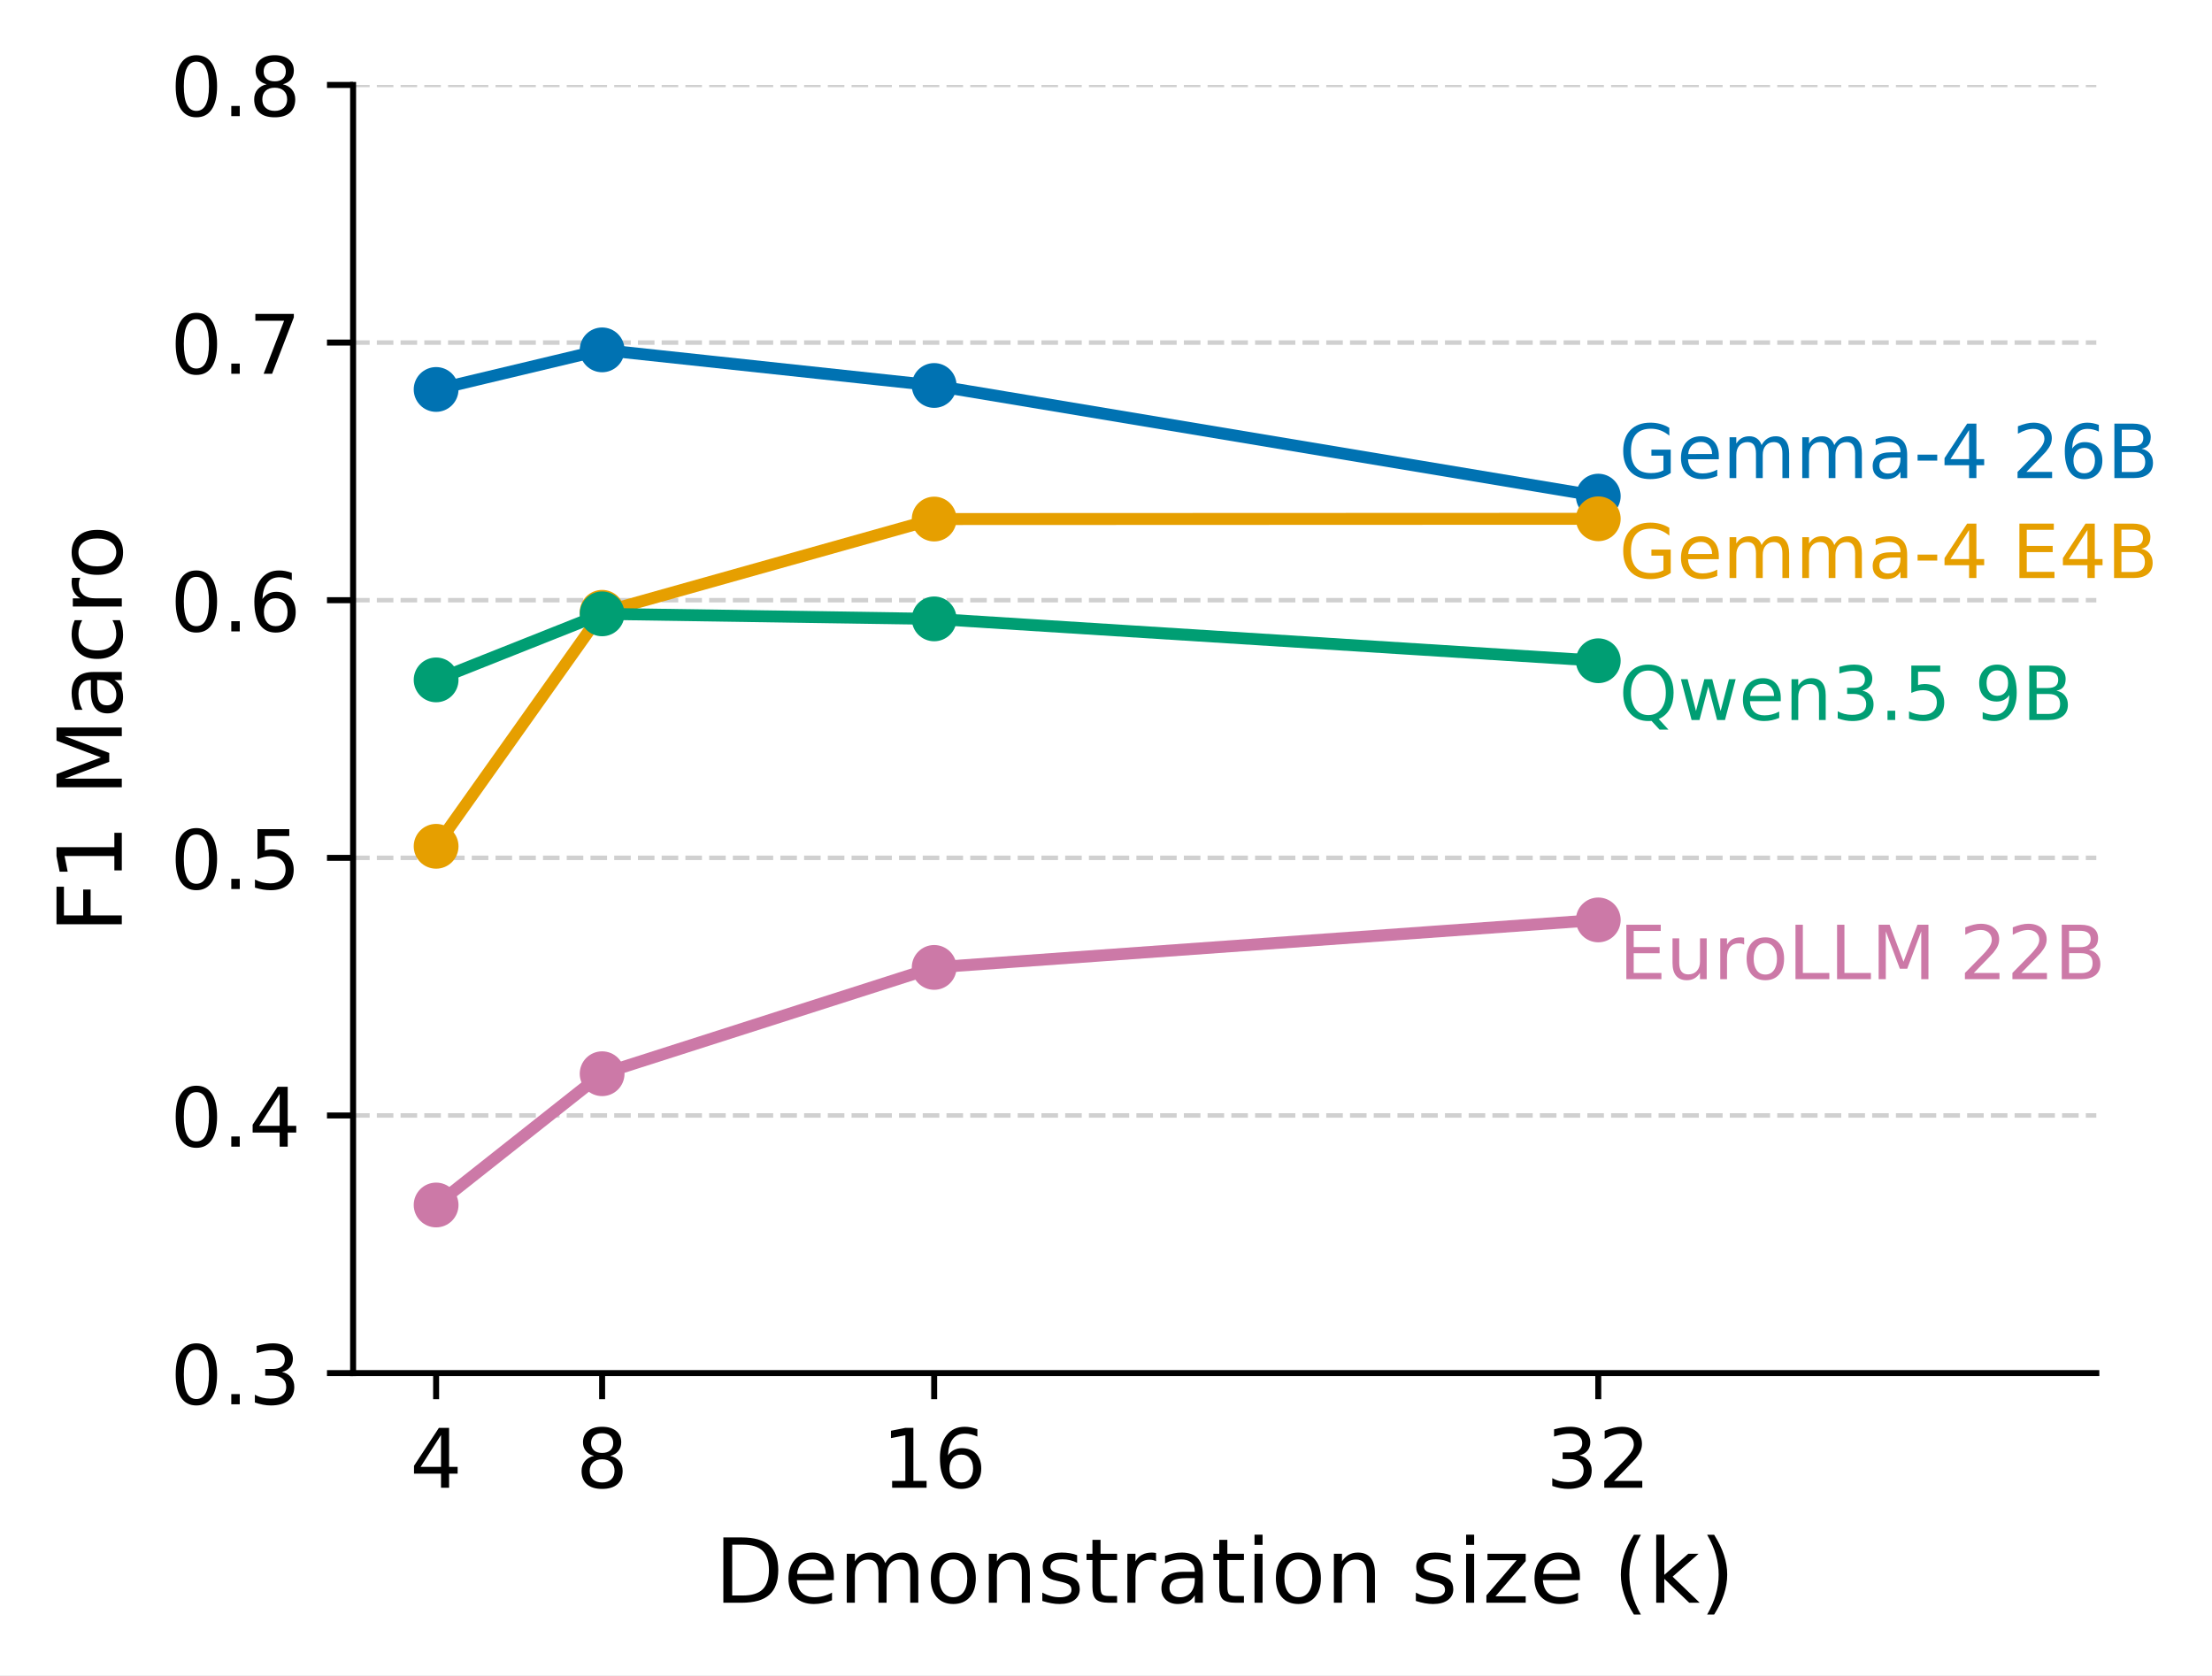
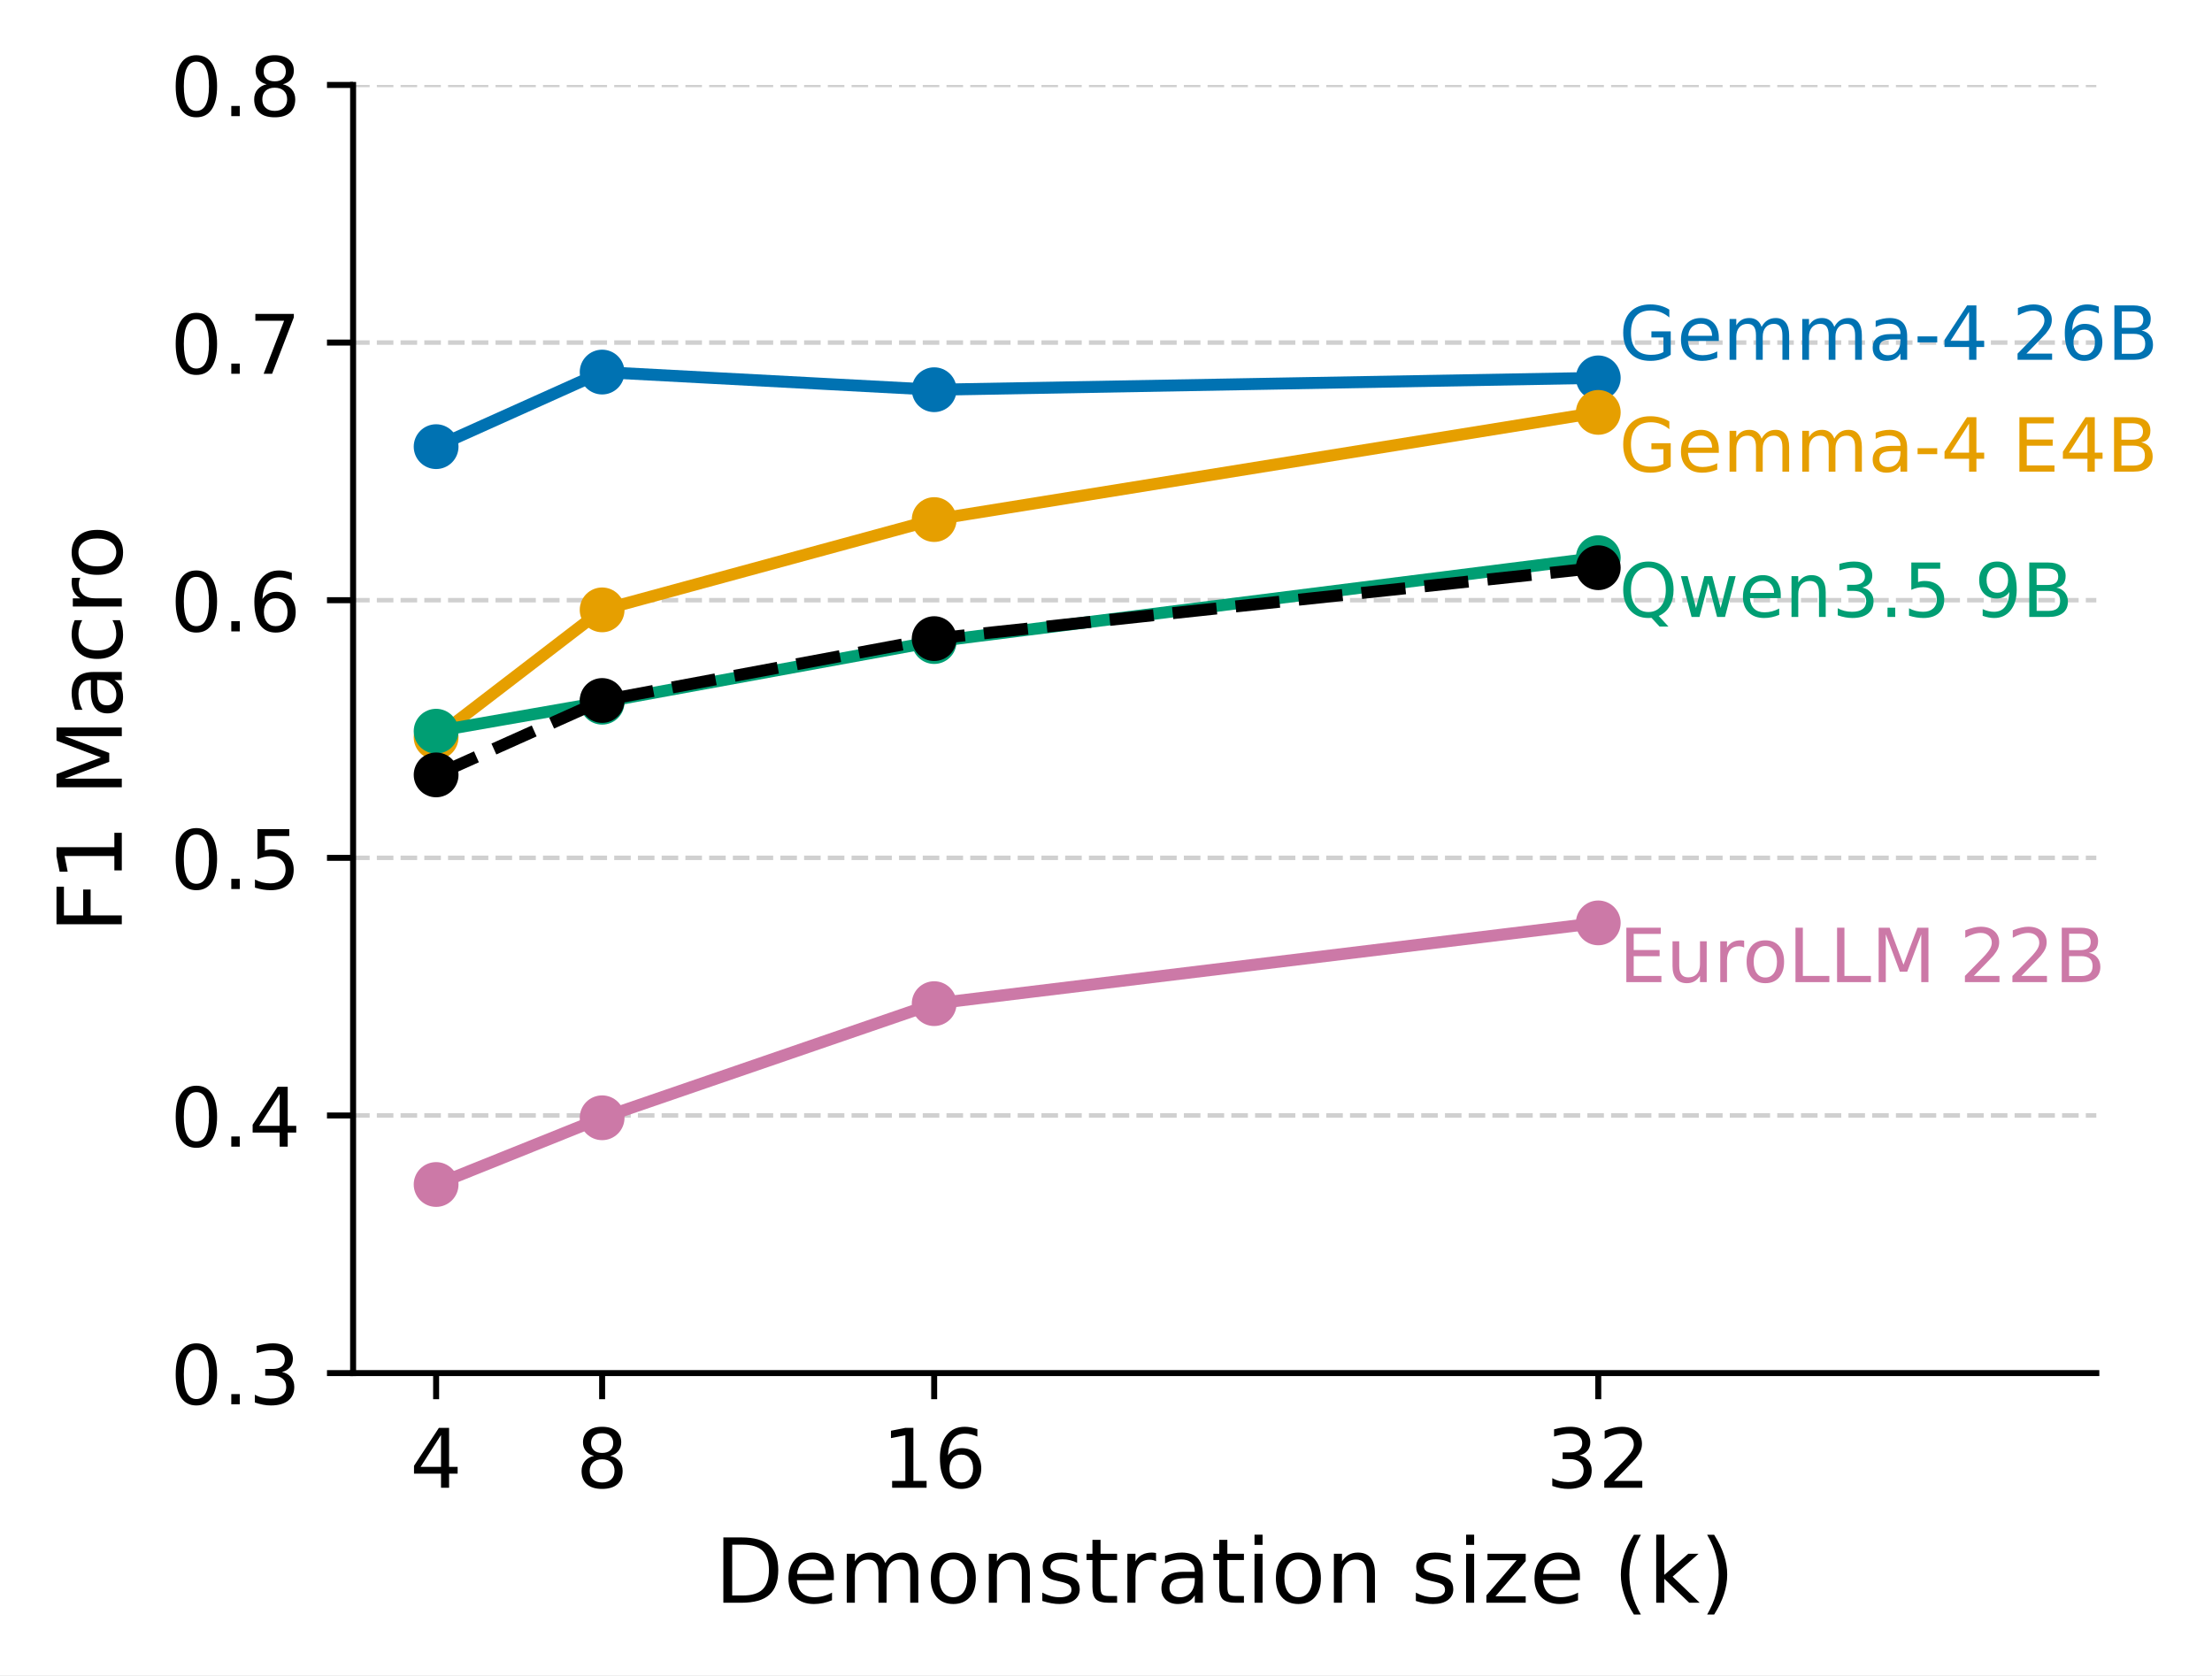
<svg xmlns="http://www.w3.org/2000/svg" xmlns:xlink="http://www.w3.org/1999/xlink" width="296.354pt" height="224.4pt" viewBox="0 0 296.354 224.4" version="1.1">
  <defs>
    <style type="text/css">*{stroke-linejoin: round; stroke-linecap: butt}</style>
  </defs>
  <g id="figure_1">
    <g id="patch_1">
      <path d="M 0 224.4  L 296.354 224.4  L 296.354 0  L 0 0  z " style="fill: #ffffff" />
    </g>
    <g id="axes_1">
      <g id="patch_2">
        <path d="M 47.307 183.94  L 280.857 183.94  L 280.857 11.379  L 47.307 11.379  z " style="fill: #ffffff" />
      </g>
      <g id="matplotlib.axis_1">
        <g id="xtick_1">
          <g id="line2d_1">
            <defs>
-               <path id="m77bbc1083d" d="M 0 0  L 0 3.5  " style="stroke: #000000; stroke-width: 0.8" />
+               <path id="me909a02228" d="M 0 0  L 0 3.5  " style="stroke: #000000; stroke-width: 0.8" />
            </defs>
            <g>
-               <use xlink:href="#m77bbc1083d" x="58.429" y="183.94" style="stroke: #000000; stroke-width: 0.8" />
+               <use xlink:href="#me909a02228" x="58.429" y="183.94" style="stroke: #000000; stroke-width: 0.8" />
            </g>
          </g>
          <g id="text_1">
            <g transform="translate(54.92925 199.2981) scale(0.11 -0.11)">
              <defs>
                <path id="DejaVuSans-34" d="M 2419 4116  L 825 1625  L 2419 1625  L 2419 4116  z M 2253 4666  L 3047 4666  L 3047 1625  L 3713 1625  L 3713 1100  L 3047 1100  L 3047 0  L 2419 0  L 2419 1100  L 313 1100  L 313 1709  L 2253 4666  z " transform="scale(0.015625)" />
              </defs>
              <use xlink:href="#DejaVuSans-34" />
            </g>
          </g>
        </g>
        <g id="xtick_2">
          <g id="line2d_2">
            <g>
-               <use xlink:href="#m77bbc1083d" x="80.671" y="183.94" style="stroke: #000000; stroke-width: 0.8" />
+               <use xlink:href="#me909a02228" x="80.671" y="183.94" style="stroke: #000000; stroke-width: 0.8" />
            </g>
          </g>
          <g id="text_2">
            <g transform="translate(77.17212 199.2981) scale(0.11 -0.11)">
              <defs>
                <path id="DejaVuSans-38" d="M 2034 2216  Q 1584 2216 1326 1975  Q 1069 1734 1069 1313  Q 1069 891 1326 650  Q 1584 409 2034 409  Q 2484 409 2743 651  Q 3003 894 3003 1313  Q 3003 1734 2745 1975  Q 2488 2216 2034 2216  z M 1403 2484  Q 997 2584 770 2862  Q 544 3141 544 3541  Q 544 4100 942 4425  Q 1341 4750 2034 4750  Q 2731 4750 3128 4425  Q 3525 4100 3525 3541  Q 3525 3141 3298 2862  Q 3072 2584 2669 2484  Q 3125 2378 3379 2068  Q 3634 1759 3634 1313  Q 3634 634 3220 271  Q 2806 -91 2034 -91  Q 1263 -91 848 271  Q 434 634 434 1313  Q 434 1759 690 2068  Q 947 2378 1403 2484  z M 1172 3481  Q 1172 3119 1398 2916  Q 1625 2713 2034 2713  Q 2441 2713 2670 2916  Q 2900 3119 2900 3481  Q 2900 3844 2670 4047  Q 2441 4250 2034 4250  Q 1625 4250 1398 4047  Q 1172 3844 1172 3481  z " transform="scale(0.015625)" />
              </defs>
              <use xlink:href="#DejaVuSans-38" />
            </g>
          </g>
        </g>
        <g id="xtick_3">
          <g id="line2d_3">
            <g>
-               <use xlink:href="#m77bbc1083d" x="125.157" y="183.94" style="stroke: #000000; stroke-width: 0.8" />
+               <use xlink:href="#me909a02228" x="125.157" y="183.94" style="stroke: #000000; stroke-width: 0.8" />
            </g>
          </g>
          <g id="text_3">
            <g transform="translate(118.1585 199.2981) scale(0.11 -0.11)">
              <defs>
                <path id="DejaVuSans-31" d="M 794 531  L 1825 531  L 1825 4091  L 703 3866  L 703 4441  L 1819 4666  L 2450 4666  L 2450 531  L 3481 531  L 3481 0  L 794 0  L 794 531  z " transform="scale(0.015625)" />
                <path id="DejaVuSans-36" d="M 2113 2584  Q 1688 2584 1439 2293  Q 1191 2003 1191 1497  Q 1191 994 1439 701  Q 1688 409 2113 409  Q 2538 409 2786 701  Q 3034 994 3034 1497  Q 3034 2003 2786 2293  Q 2538 2584 2113 2584  z M 3366 4563  L 3366 3988  Q 3128 4100 2886 4159  Q 2644 4219 2406 4219  Q 1781 4219 1451 3797  Q 1122 3375 1075 2522  Q 1259 2794 1537 2939  Q 1816 3084 2150 3084  Q 2853 3084 3261 2657  Q 3669 2231 3669 1497  Q 3669 778 3244 343  Q 2819 -91 2113 -91  Q 1303 -91 875 529  Q 447 1150 447 2328  Q 447 3434 972 4092  Q 1497 4750 2381 4750  Q 2619 4750 2861 4703  Q 3103 4656 3366 4563  z " transform="scale(0.015625)" />
              </defs>
              <use xlink:href="#DejaVuSans-31" />
              <use xlink:href="#DejaVuSans-36" transform="translate(63.62305 0)" />
            </g>
          </g>
        </g>
        <g id="xtick_4">
          <g id="line2d_4">
            <g>
-               <use xlink:href="#m77bbc1083d" x="214.129" y="183.94" style="stroke: #000000; stroke-width: 0.8" />
+               <use xlink:href="#me909a02228" x="214.129" y="183.94" style="stroke: #000000; stroke-width: 0.8" />
            </g>
          </g>
          <g id="text_4">
            <g transform="translate(207.13 199.2981) scale(0.11 -0.11)">
              <defs>
                <path id="DejaVuSans-33" d="M 2597 2516  Q 3050 2419 3304 2112  Q 3559 1806 3559 1356  Q 3559 666 3084 287  Q 2609 -91 1734 -91  Q 1441 -91 1130 -33  Q 819 25 488 141  L 488 750  Q 750 597 1062 519  Q 1375 441 1716 441  Q 2309 441 2620 675  Q 2931 909 2931 1356  Q 2931 1769 2642 2001  Q 2353 2234 1838 2234  L 1294 2234  L 1294 2753  L 1863 2753  Q 2328 2753 2575 2939  Q 2822 3125 2822 3475  Q 2822 3834 2567 4026  Q 2313 4219 1838 4219  Q 1578 4219 1281 4162  Q 984 4106 628 3988  L 628 4550  Q 988 4650 1302 4700  Q 1616 4750 1894 4750  Q 2613 4750 3031 4423  Q 3450 4097 3450 3541  Q 3450 3153 3228 2886  Q 3006 2619 2597 2516  z " transform="scale(0.015625)" />
                <path id="DejaVuSans-32" d="M 1228 531  L 3431 531  L 3431 0  L 469 0  L 469 531  Q 828 903 1448 1529  Q 2069 2156 2228 2338  Q 2531 2678 2651 2914  Q 2772 3150 2772 3378  Q 2772 3750 2511 3984  Q 2250 4219 1831 4219  Q 1534 4219 1204 4116  Q 875 4013 500 3803  L 500 4441  Q 881 4594 1212 4672  Q 1544 4750 1819 4750  Q 2544 4750 2975 4387  Q 3406 4025 3406 3419  Q 3406 3131 3298 2873  Q 3191 2616 2906 2266  Q 2828 2175 2409 1742  Q 1991 1309 1228 531  z " transform="scale(0.015625)" />
              </defs>
              <use xlink:href="#DejaVuSans-33" />
              <use xlink:href="#DejaVuSans-32" transform="translate(63.62305 0)" />
            </g>
          </g>
        </g>
        <g id="text_5">
          <g transform="translate(95.73475 214.7039) scale(0.12 -0.12)">
            <defs>
              <path id="DejaVuSans-44" d="M 1259 4147  L 1259 519  L 2022 519  Q 2988 519 3436 956  Q 3884 1394 3884 2338  Q 3884 3275 3436 3711  Q 2988 4147 2022 4147  L 1259 4147  z M 628 4666  L 1925 4666  Q 3281 4666 3915 4102  Q 4550 3538 4550 2338  Q 4550 1131 3912 565  Q 3275 0 1925 0  L 628 0  L 628 4666  z " transform="scale(0.015625)" />
              <path id="DejaVuSans-65" d="M 3597 1894  L 3597 1613  L 953 1613  Q 991 1019 1311 708  Q 1631 397 2203 397  Q 2534 397 2845 478  Q 3156 559 3463 722  L 3463 178  Q 3153 47 2828 -22  Q 2503 -91 2169 -91  Q 1331 -91 842 396  Q 353 884 353 1716  Q 353 2575 817 3079  Q 1281 3584 2069 3584  Q 2775 3584 3186 3129  Q 3597 2675 3597 1894  z M 3022 2063  Q 3016 2534 2758 2815  Q 2500 3097 2075 3097  Q 1594 3097 1305 2825  Q 1016 2553 972 2059  L 3022 2063  z " transform="scale(0.015625)" />
              <path id="DejaVuSans-6d" d="M 3328 2828  Q 3544 3216 3844 3400  Q 4144 3584 4550 3584  Q 5097 3584 5394 3201  Q 5691 2819 5691 2113  L 5691 0  L 5113 0  L 5113 2094  Q 5113 2597 4934 2840  Q 4756 3084 4391 3084  Q 3944 3084 3684 2787  Q 3425 2491 3425 1978  L 3425 0  L 2847 0  L 2847 2094  Q 2847 2600 2669 2842  Q 2491 3084 2119 3084  Q 1678 3084 1418 2786  Q 1159 2488 1159 1978  L 1159 0  L 581 0  L 581 3500  L 1159 3500  L 1159 2956  Q 1356 3278 1631 3431  Q 1906 3584 2284 3584  Q 2666 3584 2933 3390  Q 3200 3197 3328 2828  z " transform="scale(0.015625)" />
              <path id="DejaVuSans-6f" d="M 1959 3097  Q 1497 3097 1228 2736  Q 959 2375 959 1747  Q 959 1119 1226 758  Q 1494 397 1959 397  Q 2419 397 2687 759  Q 2956 1122 2956 1747  Q 2956 2369 2687 2733  Q 2419 3097 1959 3097  z M 1959 3584  Q 2709 3584 3137 3096  Q 3566 2609 3566 1747  Q 3566 888 3137 398  Q 2709 -91 1959 -91  Q 1206 -91 779 398  Q 353 888 353 1747  Q 353 2609 779 3096  Q 1206 3584 1959 3584  z " transform="scale(0.015625)" />
              <path id="DejaVuSans-6e" d="M 3513 2113  L 3513 0  L 2938 0  L 2938 2094  Q 2938 2591 2744 2837  Q 2550 3084 2163 3084  Q 1697 3084 1428 2787  Q 1159 2491 1159 1978  L 1159 0  L 581 0  L 581 3500  L 1159 3500  L 1159 2956  Q 1366 3272 1645 3428  Q 1925 3584 2291 3584  Q 2894 3584 3203 3211  Q 3513 2838 3513 2113  z " transform="scale(0.015625)" />
              <path id="DejaVuSans-73" d="M 2834 3397  L 2834 2853  Q 2591 2978 2328 3040  Q 2066 3103 1784 3103  Q 1356 3103 1142 2972  Q 928 2841 928 2578  Q 928 2378 1081 2264  Q 1234 2150 1697 2047  L 1894 2003  Q 2506 1872 2764 1633  Q 3022 1394 3022 966  Q 3022 478 2636 193  Q 2250 -91 1575 -91  Q 1294 -91 989 -36  Q 684 19 347 128  L 347 722  Q 666 556 975 473  Q 1284 391 1588 391  Q 1994 391 2212 530  Q 2431 669 2431 922  Q 2431 1156 2273 1281  Q 2116 1406 1581 1522  L 1381 1569  Q 847 1681 609 1914  Q 372 2147 372 2553  Q 372 3047 722 3315  Q 1072 3584 1716 3584  Q 2034 3584 2315 3537  Q 2597 3491 2834 3397  z " transform="scale(0.015625)" />
              <path id="DejaVuSans-74" d="M 1172 4494  L 1172 3500  L 2356 3500  L 2356 3053  L 1172 3053  L 1172 1153  Q 1172 725 1289 603  Q 1406 481 1766 481  L 2356 481  L 2356 0  L 1766 0  Q 1100 0 847 248  Q 594 497 594 1153  L 594 3053  L 172 3053  L 172 3500  L 594 3500  L 594 4494  L 1172 4494  z " transform="scale(0.015625)" />
              <path id="DejaVuSans-72" d="M 2631 2963  Q 2534 3019 2420 3045  Q 2306 3072 2169 3072  Q 1681 3072 1420 2755  Q 1159 2438 1159 1844  L 1159 0  L 581 0  L 581 3500  L 1159 3500  L 1159 2956  Q 1341 3275 1631 3429  Q 1922 3584 2338 3584  Q 2397 3584 2469 3576  Q 2541 3569 2628 3553  L 2631 2963  z " transform="scale(0.015625)" />
              <path id="DejaVuSans-61" d="M 2194 1759  Q 1497 1759 1228 1600  Q 959 1441 959 1056  Q 959 750 1161 570  Q 1363 391 1709 391  Q 2188 391 2477 730  Q 2766 1069 2766 1631  L 2766 1759  L 2194 1759  z M 3341 1997  L 3341 0  L 2766 0  L 2766 531  Q 2569 213 2275 61  Q 1981 -91 1556 -91  Q 1019 -91 701 211  Q 384 513 384 1019  Q 384 1609 779 1909  Q 1175 2209 1959 2209  L 2766 2209  L 2766 2266  Q 2766 2663 2505 2880  Q 2244 3097 1772 3097  Q 1472 3097 1187 3025  Q 903 2953 641 2809  L 641 3341  Q 956 3463 1253 3523  Q 1550 3584 1831 3584  Q 2591 3584 2966 3190  Q 3341 2797 3341 1997  z " transform="scale(0.015625)" />
              <path id="DejaVuSans-69" d="M 603 3500  L 1178 3500  L 1178 0  L 603 0  L 603 3500  z M 603 4863  L 1178 4863  L 1178 4134  L 603 4134  L 603 4863  z " transform="scale(0.015625)" />
              <path id="DejaVuSans-20" transform="scale(0.015625)" />
              <path id="DejaVuSans-7a" d="M 353 3500  L 3084 3500  L 3084 2975  L 922 459  L 3084 459  L 3084 0  L 275 0  L 275 525  L 2438 3041  L 353 3041  L 353 3500  z " transform="scale(0.015625)" />
              <path id="DejaVuSans-28" d="M 1984 4856  Q 1566 4138 1362 3434  Q 1159 2731 1159 2009  Q 1159 1288 1364 580  Q 1569 -128 1984 -844  L 1484 -844  Q 1016 -109 783 600  Q 550 1309 550 2009  Q 550 2706 781 3412  Q 1013 4119 1484 4856  L 1984 4856  z " transform="scale(0.015625)" />
              <path id="DejaVuSans-6b" d="M 581 4863  L 1159 4863  L 1159 1991  L 2875 3500  L 3609 3500  L 1753 1863  L 3688 0  L 2938 0  L 1159 1709  L 1159 0  L 581 0  L 581 4863  z " transform="scale(0.015625)" />
              <path id="DejaVuSans-29" d="M 513 4856  L 1013 4856  Q 1481 4119 1714 3412  Q 1947 2706 1947 2009  Q 1947 1309 1714 600  Q 1481 -109 1013 -844  L 513 -844  Q 928 -128 1133 580  Q 1338 1288 1338 2009  Q 1338 2731 1133 3434  Q 928 4138 513 4856  z " transform="scale(0.015625)" />
            </defs>
            <use xlink:href="#DejaVuSans-44" />
            <use xlink:href="#DejaVuSans-65" transform="translate(77.00195 0)" />
            <use xlink:href="#DejaVuSans-6d" transform="translate(138.5254 0)" />
            <use xlink:href="#DejaVuSans-6f" transform="translate(235.9375 0)" />
            <use xlink:href="#DejaVuSans-6e" transform="translate(297.1191 0)" />
            <use xlink:href="#DejaVuSans-73" transform="translate(360.498 0)" />
            <use xlink:href="#DejaVuSans-74" transform="translate(412.5977 0)" />
            <use xlink:href="#DejaVuSans-72" transform="translate(451.8066 0)" />
            <use xlink:href="#DejaVuSans-61" transform="translate(492.9199 0)" />
            <use xlink:href="#DejaVuSans-74" transform="translate(554.1992 0)" />
            <use xlink:href="#DejaVuSans-69" transform="translate(593.4082 0)" />
            <use xlink:href="#DejaVuSans-6f" transform="translate(621.1914 0)" />
            <use xlink:href="#DejaVuSans-6e" transform="translate(682.373 0)" />
            <use xlink:href="#DejaVuSans-20" transform="translate(745.752 0)" />
            <use xlink:href="#DejaVuSans-73" transform="translate(777.5391 0)" />
            <use xlink:href="#DejaVuSans-69" transform="translate(829.6387 0)" />
            <use xlink:href="#DejaVuSans-7a" transform="translate(857.4219 0)" />
            <use xlink:href="#DejaVuSans-65" transform="translate(909.9121 0)" />
            <use xlink:href="#DejaVuSans-20" transform="translate(971.4355 0)" />
            <use xlink:href="#DejaVuSans-28" transform="translate(1003.223 0)" />
            <use xlink:href="#DejaVuSans-6b" transform="translate(1042.236 0)" />
            <use xlink:href="#DejaVuSans-29" transform="translate(1100.146 0)" />
          </g>
        </g>
      </g>
      <g id="matplotlib.axis_2">
        <g id="ytick_1">
          <g id="line2d_5">
-             <path d="M 47.307 183.94  L 280.857 183.94  " clip-path="url(#p7a5492ab15)" style="fill: none; stroke-dasharray: 2.22,0.96; stroke-dashoffset: 0; stroke: #b0b0b0; stroke-opacity: 0.6; stroke-width: 0.6" />
+             <path d="M 47.307 183.94  L 280.857 183.94  " clip-path="url(#p513c2abb68)" style="fill: none; stroke-dasharray: 2.22,0.96; stroke-dashoffset: 0; stroke: #b0b0b0; stroke-opacity: 0.6; stroke-width: 0.6" />
          </g>
          <g id="line2d_6">
            <defs>
-               <path id="m6600301111" d="M 0 0  L -3.5 0  " style="stroke: #000000; stroke-width: 0.8" />
+               <path id="mae86bd3295" d="M 0 0  L -3.5 0  " style="stroke: #000000; stroke-width: 0.8" />
            </defs>
            <g>
-               <use xlink:href="#m6600301111" x="47.307" y="183.94" style="stroke: #000000; stroke-width: 0.8" />
+               <use xlink:href="#mae86bd3295" x="47.307" y="183.94" style="stroke: #000000; stroke-width: 0.8" />
            </g>
          </g>
          <g id="text_6">
            <g transform="translate(22.81375 188.119) scale(0.11 -0.11)">
              <defs>
                <path id="DejaVuSans-30" d="M 2034 4250  Q 1547 4250 1301 3770  Q 1056 3291 1056 2328  Q 1056 1369 1301 889  Q 1547 409 2034 409  Q 2525 409 2770 889  Q 3016 1369 3016 2328  Q 3016 3291 2770 3770  Q 2525 4250 2034 4250  z M 2034 4750  Q 2819 4750 3233 4129  Q 3647 3509 3647 2328  Q 3647 1150 3233 529  Q 2819 -91 2034 -91  Q 1250 -91 836 529  Q 422 1150 422 2328  Q 422 3509 836 4129  Q 1250 4750 2034 4750  z " transform="scale(0.015625)" />
                <path id="DejaVuSans-2e" d="M 684 794  L 1344 794  L 1344 0  L 684 0  L 684 794  z " transform="scale(0.015625)" />
              </defs>
              <use xlink:href="#DejaVuSans-30" />
              <use xlink:href="#DejaVuSans-2e" transform="translate(63.62305 0)" />
              <use xlink:href="#DejaVuSans-33" transform="translate(95.41016 0)" />
            </g>
          </g>
        </g>
        <g id="ytick_2">
          <g id="line2d_7">
-             <path d="M 47.307 149.428  L 280.857 149.428  " clip-path="url(#p7a5492ab15)" style="fill: none; stroke-dasharray: 2.22,0.96; stroke-dashoffset: 0; stroke: #b0b0b0; stroke-opacity: 0.6; stroke-width: 0.6" />
+             <path d="M 47.307 149.428  L 280.857 149.428  " clip-path="url(#p513c2abb68)" style="fill: none; stroke-dasharray: 2.22,0.96; stroke-dashoffset: 0; stroke: #b0b0b0; stroke-opacity: 0.6; stroke-width: 0.6" />
          </g>
          <g id="line2d_8">
            <g>
-               <use xlink:href="#m6600301111" x="47.307" y="149.428" style="stroke: #000000; stroke-width: 0.8" />
+               <use xlink:href="#mae86bd3295" x="47.307" y="149.428" style="stroke: #000000; stroke-width: 0.8" />
            </g>
          </g>
          <g id="text_7">
            <g transform="translate(22.81375 153.6068) scale(0.11 -0.11)">
              <use xlink:href="#DejaVuSans-30" />
              <use xlink:href="#DejaVuSans-2e" transform="translate(63.62305 0)" />
              <use xlink:href="#DejaVuSans-34" transform="translate(95.41016 0)" />
            </g>
          </g>
        </g>
        <g id="ytick_3">
          <g id="line2d_9">
-             <path d="M 47.307 114.916  L 280.857 114.916  " clip-path="url(#p7a5492ab15)" style="fill: none; stroke-dasharray: 2.22,0.96; stroke-dashoffset: 0; stroke: #b0b0b0; stroke-opacity: 0.6; stroke-width: 0.6" />
+             <path d="M 47.307 114.916  L 280.857 114.916  " clip-path="url(#p513c2abb68)" style="fill: none; stroke-dasharray: 2.22,0.96; stroke-dashoffset: 0; stroke: #b0b0b0; stroke-opacity: 0.6; stroke-width: 0.6" />
          </g>
          <g id="line2d_10">
            <g>
-               <use xlink:href="#m6600301111" x="47.307" y="114.916" style="stroke: #000000; stroke-width: 0.8" />
+               <use xlink:href="#mae86bd3295" x="47.307" y="114.916" style="stroke: #000000; stroke-width: 0.8" />
            </g>
          </g>
          <g id="text_8">
            <g transform="translate(22.81375 119.0947) scale(0.11 -0.11)">
              <defs>
                <path id="DejaVuSans-35" d="M 691 4666  L 3169 4666  L 3169 4134  L 1269 4134  L 1269 2991  Q 1406 3038 1543 3061  Q 1681 3084 1819 3084  Q 2600 3084 3056 2656  Q 3513 2228 3513 1497  Q 3513 744 3044 326  Q 2575 -91 1722 -91  Q 1428 -91 1123 -41  Q 819 9 494 109  L 494 744  Q 775 591 1075 516  Q 1375 441 1709 441  Q 2250 441 2565 725  Q 2881 1009 2881 1497  Q 2881 1984 2565 2268  Q 2250 2553 1709 2553  Q 1456 2553 1204 2497  Q 953 2441 691 2322  L 691 4666  z " transform="scale(0.015625)" />
              </defs>
              <use xlink:href="#DejaVuSans-30" />
              <use xlink:href="#DejaVuSans-2e" transform="translate(63.62305 0)" />
              <use xlink:href="#DejaVuSans-35" transform="translate(95.41016 0)" />
            </g>
          </g>
        </g>
        <g id="ytick_4">
          <g id="line2d_11">
-             <path d="M 47.307 80.403  L 280.857 80.403  " clip-path="url(#p7a5492ab15)" style="fill: none; stroke-dasharray: 2.22,0.96; stroke-dashoffset: 0; stroke: #b0b0b0; stroke-opacity: 0.6; stroke-width: 0.6" />
+             <path d="M 47.307 80.403  L 280.857 80.403  " clip-path="url(#p513c2abb68)" style="fill: none; stroke-dasharray: 2.22,0.96; stroke-dashoffset: 0; stroke: #b0b0b0; stroke-opacity: 0.6; stroke-width: 0.6" />
          </g>
          <g id="line2d_12">
            <g>
-               <use xlink:href="#m6600301111" x="47.307" y="80.403" style="stroke: #000000; stroke-width: 0.8" />
+               <use xlink:href="#mae86bd3295" x="47.307" y="80.403" style="stroke: #000000; stroke-width: 0.8" />
            </g>
          </g>
          <g id="text_9">
            <g transform="translate(22.81375 84.58256) scale(0.11 -0.11)">
              <use xlink:href="#DejaVuSans-30" />
              <use xlink:href="#DejaVuSans-2e" transform="translate(63.62305 0)" />
              <use xlink:href="#DejaVuSans-36" transform="translate(95.41016 0)" />
            </g>
          </g>
        </g>
        <g id="ytick_5">
          <g id="line2d_13">
-             <path d="M 47.307 45.891  L 280.857 45.891  " clip-path="url(#p7a5492ab15)" style="fill: none; stroke-dasharray: 2.22,0.96; stroke-dashoffset: 0; stroke: #b0b0b0; stroke-opacity: 0.6; stroke-width: 0.6" />
+             <path d="M 47.307 45.891  L 280.857 45.891  " clip-path="url(#p513c2abb68)" style="fill: none; stroke-dasharray: 2.22,0.96; stroke-dashoffset: 0; stroke: #b0b0b0; stroke-opacity: 0.6; stroke-width: 0.6" />
          </g>
          <g id="line2d_14">
            <g>
-               <use xlink:href="#m6600301111" x="47.307" y="45.891" style="stroke: #000000; stroke-width: 0.8" />
+               <use xlink:href="#mae86bd3295" x="47.307" y="45.891" style="stroke: #000000; stroke-width: 0.8" />
            </g>
          </g>
          <g id="text_10">
            <g transform="translate(22.81375 50.07042) scale(0.11 -0.11)">
              <defs>
                <path id="DejaVuSans-37" d="M 525 4666  L 3525 4666  L 3525 4397  L 1831 0  L 1172 0  L 2766 4134  L 525 4134  L 525 4666  z " transform="scale(0.015625)" />
              </defs>
              <use xlink:href="#DejaVuSans-30" />
              <use xlink:href="#DejaVuSans-2e" transform="translate(63.62305 0)" />
              <use xlink:href="#DejaVuSans-37" transform="translate(95.41016 0)" />
            </g>
          </g>
        </g>
        <g id="ytick_6">
          <g id="line2d_15">
-             <path d="M 47.307 11.379  L 280.857 11.379  " clip-path="url(#p7a5492ab15)" style="fill: none; stroke-dasharray: 2.22,0.96; stroke-dashoffset: 0; stroke: #b0b0b0; stroke-opacity: 0.6; stroke-width: 0.6" />
+             <path d="M 47.307 11.379  L 280.857 11.379  " clip-path="url(#p513c2abb68)" style="fill: none; stroke-dasharray: 2.22,0.96; stroke-dashoffset: 0; stroke: #b0b0b0; stroke-opacity: 0.6; stroke-width: 0.6" />
          </g>
          <g id="line2d_16">
            <g>
-               <use xlink:href="#m6600301111" x="47.307" y="11.379" style="stroke: #000000; stroke-width: 0.8" />
+               <use xlink:href="#mae86bd3295" x="47.307" y="11.379" style="stroke: #000000; stroke-width: 0.8" />
            </g>
          </g>
          <g id="text_11">
            <g transform="translate(22.81375 15.55828) scale(0.11 -0.11)">
              <use xlink:href="#DejaVuSans-30" />
              <use xlink:href="#DejaVuSans-2e" transform="translate(63.62305 0)" />
              <use xlink:href="#DejaVuSans-38" transform="translate(95.41016 0)" />
            </g>
          </g>
        </g>
        <g id="text_12">
          <g transform="translate(16.31812 124.9904) rotate(-90) scale(0.12 -0.12)">
            <defs>
              <path id="DejaVuSans-46" d="M 628 4666  L 3309 4666  L 3309 4134  L 1259 4134  L 1259 2759  L 3109 2759  L 3109 2228  L 1259 2228  L 1259 0  L 628 0  L 628 4666  z " transform="scale(0.015625)" />
              <path id="DejaVuSans-4d" d="M 628 4666  L 1569 4666  L 2759 1491  L 3956 4666  L 4897 4666  L 4897 0  L 4281 0  L 4281 4097  L 3078 897  L 2444 897  L 1241 4097  L 1241 0  L 628 0  L 628 4666  z " transform="scale(0.015625)" />
              <path id="DejaVuSans-63" d="M 3122 3366  L 3122 2828  Q 2878 2963 2633 3030  Q 2388 3097 2138 3097  Q 1578 3097 1268 2742  Q 959 2388 959 1747  Q 959 1106 1268 751  Q 1578 397 2138 397  Q 2388 397 2633 464  Q 2878 531 3122 666  L 3122 134  Q 2881 22 2623 -34  Q 2366 -91 2075 -91  Q 1284 -91 818 406  Q 353 903 353 1747  Q 353 2603 823 3093  Q 1294 3584 2113 3584  Q 2378 3584 2631 3529  Q 2884 3475 3122 3366  z " transform="scale(0.015625)" />
            </defs>
            <use xlink:href="#DejaVuSans-46" />
            <use xlink:href="#DejaVuSans-31" transform="translate(57.51953 0)" />
            <use xlink:href="#DejaVuSans-20" transform="translate(121.1426 0)" />
            <use xlink:href="#DejaVuSans-4d" transform="translate(152.9297 0)" />
            <use xlink:href="#DejaVuSans-61" transform="translate(239.209 0)" />
            <use xlink:href="#DejaVuSans-63" transform="translate(300.4883 0)" />
            <use xlink:href="#DejaVuSans-72" transform="translate(355.4688 0)" />
            <use xlink:href="#DejaVuSans-6f" transform="translate(394.332 0)" />
          </g>
        </g>
      </g>
      <g id="line2d_17">
-         <path d="M 58.429 52.172  L 80.671 46.869  L 125.157 51.638  L 214.129 66.461  " clip-path="url(#p7a5492ab15)" style="fill: none; stroke: #0072b2; stroke-width: 1.6; stroke-linecap: square" />
+         <path d="M 58.429 59.834  L 80.671 49.843  L 125.157 52.207  L 214.129 50.619  " clip-path="url(#p513c2abb68)" style="fill: none; stroke: #0072b2; stroke-width: 1.6; stroke-linecap: square" />
        <defs>
-           <path id="mf24ce0606a" d="M 0 2.5  C 0.663 2.5 1.299 2.237 1.768 1.768  C 2.237 1.299 2.5 0.663 2.5 0  C 2.5 -0.663 2.237 -1.299 1.768 -1.768  C 1.299 -2.237 0.663 -2.5 0 -2.5  C -0.663 -2.5 -1.299 -2.237 -1.768 -1.768  C -2.237 -1.299 -2.5 -0.663 -2.5 0  C -2.5 0.663 -2.237 1.299 -1.768 1.768  C -1.299 2.237 -0.663 2.5 0 2.5  z " style="stroke: #0072b2" />
+           <path id="ma4f44d54ae" d="M 0 2.5  C 0.663 2.5 1.299 2.237 1.768 1.768  C 2.237 1.299 2.5 0.663 2.5 0  C 2.5 -0.663 2.237 -1.299 1.768 -1.768  C 1.299 -2.237 0.663 -2.5 0 -2.5  C -0.663 -2.5 -1.299 -2.237 -1.768 -1.768  C -2.237 -1.299 -2.5 -0.663 -2.5 0  C -2.5 0.663 -2.237 1.299 -1.768 1.768  C -1.299 2.237 -0.663 2.5 0 2.5  z " style="stroke: #0072b2" />
        </defs>
-         <g clip-path="url(#p7a5492ab15)">
-           <use xlink:href="#mf24ce0606a" x="58.429" y="52.172" style="fill: #0072b2; stroke: #0072b2" />
-           <use xlink:href="#mf24ce0606a" x="80.671" y="46.869" style="fill: #0072b2; stroke: #0072b2" />
-           <use xlink:href="#mf24ce0606a" x="125.157" y="51.638" style="fill: #0072b2; stroke: #0072b2" />
-           <use xlink:href="#mf24ce0606a" x="214.129" y="66.461" style="fill: #0072b2; stroke: #0072b2" />
+         <g clip-path="url(#p513c2abb68)">
+           <use xlink:href="#ma4f44d54ae" x="58.429" y="59.834" style="fill: #0072b2; stroke: #0072b2" />
+           <use xlink:href="#ma4f44d54ae" x="80.671" y="49.843" style="fill: #0072b2; stroke: #0072b2" />
+           <use xlink:href="#ma4f44d54ae" x="125.157" y="52.207" style="fill: #0072b2; stroke: #0072b2" />
+           <use xlink:href="#ma4f44d54ae" x="214.129" y="50.619" style="fill: #0072b2; stroke: #0072b2" />
        </g>
      </g>
      <g id="line2d_18">
-         <path d="M 58.429 113.371  L 80.671 82.025  L 125.157 69.532  L 214.129 69.498  " clip-path="url(#p7a5492ab15)" style="fill: none; stroke: #e69f00; stroke-width: 1.6; stroke-linecap: square" />
+         <path d="M 58.429 98.764  L 80.671 81.698  L 125.157 69.601  L 214.129 55.244  " clip-path="url(#p513c2abb68)" style="fill: none; stroke: #e69f00; stroke-width: 1.6; stroke-linecap: square" />
        <defs>
-           <path id="m1559a1a771" d="M 0 2.5  C 0.663 2.5 1.299 2.237 1.768 1.768  C 2.237 1.299 2.5 0.663 2.5 0  C 2.5 -0.663 2.237 -1.299 1.768 -1.768  C 1.299 -2.237 0.663 -2.5 0 -2.5  C -0.663 -2.5 -1.299 -2.237 -1.768 -1.768  C -2.237 -1.299 -2.5 -0.663 -2.5 0  C -2.5 0.663 -2.237 1.299 -1.768 1.768  C -1.299 2.237 -0.663 2.5 0 2.5  z " style="stroke: #e69f00" />
+           <path id="m9df0b5ac4a" d="M 0 2.5  C 0.663 2.5 1.299 2.237 1.768 1.768  C 2.237 1.299 2.5 0.663 2.5 0  C 2.5 -0.663 2.237 -1.299 1.768 -1.768  C 1.299 -2.237 0.663 -2.5 0 -2.5  C -0.663 -2.5 -1.299 -2.237 -1.768 -1.768  C -2.237 -1.299 -2.5 -0.663 -2.5 0  C -2.5 0.663 -2.237 1.299 -1.768 1.768  C -1.299 2.237 -0.663 2.5 0 2.5  z " style="stroke: #e69f00" />
        </defs>
-         <g clip-path="url(#p7a5492ab15)">
-           <use xlink:href="#m1559a1a771" x="58.429" y="113.371" style="fill: #e69f00; stroke: #e69f00" />
-           <use xlink:href="#m1559a1a771" x="80.671" y="82.025" style="fill: #e69f00; stroke: #e69f00" />
-           <use xlink:href="#m1559a1a771" x="125.157" y="69.532" style="fill: #e69f00; stroke: #e69f00" />
-           <use xlink:href="#m1559a1a771" x="214.129" y="69.498" style="fill: #e69f00; stroke: #e69f00" />
+         <g clip-path="url(#p513c2abb68)">
+           <use xlink:href="#m9df0b5ac4a" x="58.429" y="98.764" style="fill: #e69f00; stroke: #e69f00" />
+           <use xlink:href="#m9df0b5ac4a" x="80.671" y="81.698" style="fill: #e69f00; stroke: #e69f00" />
+           <use xlink:href="#m9df0b5ac4a" x="125.157" y="69.601" style="fill: #e69f00; stroke: #e69f00" />
+           <use xlink:href="#m9df0b5ac4a" x="214.129" y="55.244" style="fill: #e69f00; stroke: #e69f00" />
        </g>
      </g>
      <g id="line2d_19">
-         <path d="M 58.429 91.079  L 80.671 82.233  L 125.157 82.906  L 214.129 88.514  " clip-path="url(#p7a5492ab15)" style="fill: none; stroke: #009e73; stroke-width: 1.6; stroke-linecap: square" />
+         <path d="M 58.429 97.953  L 80.671 94.07  L 125.157 85.943  L 214.129 74.709  " clip-path="url(#p513c2abb68)" style="fill: none; stroke: #009e73; stroke-width: 1.6; stroke-linecap: square" />
        <defs>
-           <path id="m5b6cddbde9" d="M 0 2.5  C 0.663 2.5 1.299 2.237 1.768 1.768  C 2.237 1.299 2.5 0.663 2.5 0  C 2.5 -0.663 2.237 -1.299 1.768 -1.768  C 1.299 -2.237 0.663 -2.5 0 -2.5  C -0.663 -2.5 -1.299 -2.237 -1.768 -1.768  C -2.237 -1.299 -2.5 -0.663 -2.5 0  C -2.5 0.663 -2.237 1.299 -1.768 1.768  C -1.299 2.237 -0.663 2.5 0 2.5  z " style="stroke: #009e73" />
+           <path id="m1946900712" d="M 0 2.5  C 0.663 2.5 1.299 2.237 1.768 1.768  C 2.237 1.299 2.5 0.663 2.5 0  C 2.5 -0.663 2.237 -1.299 1.768 -1.768  C 1.299 -2.237 0.663 -2.5 0 -2.5  C -0.663 -2.5 -1.299 -2.237 -1.768 -1.768  C -2.237 -1.299 -2.5 -0.663 -2.5 0  C -2.5 0.663 -2.237 1.299 -1.768 1.768  C -1.299 2.237 -0.663 2.5 0 2.5  z " style="stroke: #009e73" />
        </defs>
-         <g clip-path="url(#p7a5492ab15)">
-           <use xlink:href="#m5b6cddbde9" x="58.429" y="91.079" style="fill: #009e73; stroke: #009e73" />
-           <use xlink:href="#m5b6cddbde9" x="80.671" y="82.233" style="fill: #009e73; stroke: #009e73" />
-           <use xlink:href="#m5b6cddbde9" x="125.157" y="82.906" style="fill: #009e73; stroke: #009e73" />
-           <use xlink:href="#m5b6cddbde9" x="214.129" y="88.514" style="fill: #009e73; stroke: #009e73" />
+         <g clip-path="url(#p513c2abb68)">
+           <use xlink:href="#m1946900712" x="58.429" y="97.953" style="fill: #009e73; stroke: #009e73" />
+           <use xlink:href="#m1946900712" x="80.671" y="94.07" style="fill: #009e73; stroke: #009e73" />
+           <use xlink:href="#m1946900712" x="125.157" y="85.943" style="fill: #009e73; stroke: #009e73" />
+           <use xlink:href="#m1946900712" x="214.129" y="74.709" style="fill: #009e73; stroke: #009e73" />
        </g>
      </g>
      <g id="line2d_20">
-         <path d="M 58.429 161.421  L 80.671 143.837  L 125.157 129.595  L 214.129 123.233  " clip-path="url(#p7a5492ab15)" style="fill: none; stroke: #cc79a7; stroke-width: 1.6; stroke-linecap: square" />
+         <path d="M 58.429 158.677  L 80.671 149.738  L 125.157 134.449  L 214.129 123.63  " clip-path="url(#p513c2abb68)" style="fill: none; stroke: #cc79a7; stroke-width: 1.6; stroke-linecap: square" />
        <defs>
-           <path id="m389eadf727" d="M 0 2.5  C 0.663 2.5 1.299 2.237 1.768 1.768  C 2.237 1.299 2.5 0.663 2.5 0  C 2.5 -0.663 2.237 -1.299 1.768 -1.768  C 1.299 -2.237 0.663 -2.5 0 -2.5  C -0.663 -2.5 -1.299 -2.237 -1.768 -1.768  C -2.237 -1.299 -2.5 -0.663 -2.5 0  C -2.5 0.663 -2.237 1.299 -1.768 1.768  C -1.299 2.237 -0.663 2.5 0 2.5  z " style="stroke: #cc79a7" />
+           <path id="mdc7fb42bdb" d="M 0 2.5  C 0.663 2.5 1.299 2.237 1.768 1.768  C 2.237 1.299 2.5 0.663 2.5 0  C 2.5 -0.663 2.237 -1.299 1.768 -1.768  C 1.299 -2.237 0.663 -2.5 0 -2.5  C -0.663 -2.5 -1.299 -2.237 -1.768 -1.768  C -2.237 -1.299 -2.5 -0.663 -2.5 0  C -2.5 0.663 -2.237 1.299 -1.768 1.768  C -1.299 2.237 -0.663 2.5 0 2.5  z " style="stroke: #cc79a7" />
        </defs>
-         <g clip-path="url(#p7a5492ab15)">
-           <use xlink:href="#m389eadf727" x="58.429" y="161.421" style="fill: #cc79a7; stroke: #cc79a7" />
-           <use xlink:href="#m389eadf727" x="80.671" y="143.837" style="fill: #cc79a7; stroke: #cc79a7" />
-           <use xlink:href="#m389eadf727" x="125.157" y="129.595" style="fill: #cc79a7; stroke: #cc79a7" />
-           <use xlink:href="#m389eadf727" x="214.129" y="123.233" style="fill: #cc79a7; stroke: #cc79a7" />
+         <g clip-path="url(#p513c2abb68)">
+           <use xlink:href="#mdc7fb42bdb" x="58.429" y="158.677" style="fill: #cc79a7; stroke: #cc79a7" />
+           <use xlink:href="#mdc7fb42bdb" x="80.671" y="149.738" style="fill: #cc79a7; stroke: #cc79a7" />
+           <use xlink:href="#mdc7fb42bdb" x="125.157" y="134.449" style="fill: #cc79a7; stroke: #cc79a7" />
+           <use xlink:href="#mdc7fb42bdb" x="214.129" y="123.63" style="fill: #cc79a7; stroke: #cc79a7" />
+         </g>
+       </g>
+       <g id="line2d_21">
+         <path d="M 58.429 103.807  L 80.671 93.837  L 125.157 85.55  L 214.129 76.051  " clip-path="url(#p513c2abb68)" style="fill: none; stroke-dasharray: 5.92,2.56; stroke-dashoffset: 0; stroke: #000000; stroke-width: 1.6" />
+         <defs>
+           <path id="mef2926c113" d="M 0 2.5  C 0.663 2.5 1.299 2.237 1.768 1.768  C 2.237 1.299 2.5 0.663 2.5 0  C 2.5 -0.663 2.237 -1.299 1.768 -1.768  C 1.299 -2.237 0.663 -2.5 0 -2.5  C -0.663 -2.5 -1.299 -2.237 -1.768 -1.768  C -2.237 -1.299 -2.5 -0.663 -2.5 0  C -2.5 0.663 -2.237 1.299 -1.768 1.768  C -1.299 2.237 -0.663 2.5 0 2.5  z " style="stroke: #000000" />
+         </defs>
+         <g clip-path="url(#p513c2abb68)">
+           <use xlink:href="#mef2926c113" x="58.429" y="103.807" style="stroke: #000000" />
+           <use xlink:href="#mef2926c113" x="80.671" y="93.837" style="stroke: #000000" />
+           <use xlink:href="#mef2926c113" x="125.157" y="85.55" style="stroke: #000000" />
+           <use xlink:href="#mef2926c113" x="214.129" y="76.051" style="stroke: #000000" />
        </g>
      </g>
      <g id="patch_3">
        <path d="M 47.307 183.94  L 47.307 11.379  " style="fill: none; stroke: #000000; stroke-width: 0.8; stroke-linejoin: miter; stroke-linecap: square" />
      </g>
      <g id="patch_4">
        <path d="M 47.307 183.94  L 280.857 183.94  " style="fill: none; stroke: #000000; stroke-width: 0.8; stroke-linejoin: miter; stroke-linecap: square" />
      </g>
      <g id="text_13">
-         <g style="fill: #0072b2" transform="translate(216.9091 64.04307) scale(0.1 -0.1)">
+         <g style="fill: #0072b2" transform="translate(216.9091 48.202) scale(0.1 -0.1)">
          <defs>
            <path id="DejaVuSans-47" d="M 3809 666  L 3809 1919  L 2778 1919  L 2778 2438  L 4434 2438  L 4434 434  Q 4069 175 3628 42  Q 3188 -91 2688 -91  Q 1594 -91 976 548  Q 359 1188 359 2328  Q 359 3472 976 4111  Q 1594 4750 2688 4750  Q 3144 4750 3555 4637  Q 3966 4525 4313 4306  L 4313 3634  Q 3963 3931 3569 4081  Q 3175 4231 2741 4231  Q 1884 4231 1454 3753  Q 1025 3275 1025 2328  Q 1025 1384 1454 906  Q 1884 428 2741 428  Q 3075 428 3337 486  Q 3600 544 3809 666  z " transform="scale(0.015625)" />
            <path id="DejaVuSans-2d" d="M 313 2009  L 1997 2009  L 1997 1497  L 313 1497  L 313 2009  z " transform="scale(0.015625)" />
            <path id="DejaVuSans-42" d="M 1259 2228  L 1259 519  L 2272 519  Q 2781 519 3026 730  Q 3272 941 3272 1375  Q 3272 1813 3026 2020  Q 2781 2228 2272 2228  L 1259 2228  z M 1259 4147  L 1259 2741  L 2194 2741  Q 2656 2741 2882 2914  Q 3109 3088 3109 3444  Q 3109 3797 2882 3972  Q 2656 4147 2194 4147  L 1259 4147  z M 628 4666  L 2241 4666  Q 2963 4666 3353 4366  Q 3744 4066 3744 3513  Q 3744 3084 3544 2831  Q 3344 2578 2956 2516  Q 3422 2416 3680 2098  Q 3938 1781 3938 1306  Q 3938 681 3513 340  Q 3088 0 2303 0  L 628 0  L 628 4666  z " transform="scale(0.015625)" />
          </defs>
          <use xlink:href="#DejaVuSans-47" />
          <use xlink:href="#DejaVuSans-65" transform="translate(77.49023 0)" />
          <use xlink:href="#DejaVuSans-6d" transform="translate(139.0137 0)" />
          <use xlink:href="#DejaVuSans-6d" transform="translate(236.4258 0)" />
          <use xlink:href="#DejaVuSans-61" transform="translate(333.8379 0)" />
          <use xlink:href="#DejaVuSans-2d" transform="translate(395.1172 0)" />
          <use xlink:href="#DejaVuSans-34" transform="translate(431.2012 0)" />
          <use xlink:href="#DejaVuSans-20" transform="translate(494.8242 0)" />
          <use xlink:href="#DejaVuSans-32" transform="translate(526.6113 0)" />
          <use xlink:href="#DejaVuSans-36" transform="translate(590.2344 0)" />
          <use xlink:href="#DejaVuSans-42" transform="translate(653.8574 0)" />
        </g>
      </g>
      <g id="text_14">
-         <g style="fill: #e69f00" transform="translate(216.9091 77.43378) scale(0.1 -0.1)">
+         <g style="fill: #e69f00" transform="translate(216.9091 63.18026) scale(0.1 -0.1)">
          <defs>
            <path id="DejaVuSans-45" d="M 628 4666  L 3578 4666  L 3578 4134  L 1259 4134  L 1259 2753  L 3481 2753  L 3481 2222  L 1259 2222  L 1259 531  L 3634 531  L 3634 0  L 628 0  L 628 4666  z " transform="scale(0.015625)" />
          </defs>
          <use xlink:href="#DejaVuSans-47" />
          <use xlink:href="#DejaVuSans-65" transform="translate(77.49023 0)" />
          <use xlink:href="#DejaVuSans-6d" transform="translate(139.0137 0)" />
          <use xlink:href="#DejaVuSans-6d" transform="translate(236.4258 0)" />
          <use xlink:href="#DejaVuSans-61" transform="translate(333.8379 0)" />
          <use xlink:href="#DejaVuSans-2d" transform="translate(395.1172 0)" />
          <use xlink:href="#DejaVuSans-34" transform="translate(431.2012 0)" />
          <use xlink:href="#DejaVuSans-20" transform="translate(494.8242 0)" />
          <use xlink:href="#DejaVuSans-45" transform="translate(526.6113 0)" />
          <use xlink:href="#DejaVuSans-34" transform="translate(589.7949 0)" />
          <use xlink:href="#DejaVuSans-42" transform="translate(653.418 0)" />
        </g>
      </g>
      <g id="text_15">
-         <g style="fill: #009e73" transform="translate(216.9091 96.44997) scale(0.1 -0.1)">
+         <g style="fill: #009e73" transform="translate(216.9091 82.64511) scale(0.1 -0.1)">
          <defs>
            <path id="DejaVuSans-51" d="M 2522 4238  Q 1834 4238 1429 3725  Q 1025 3213 1025 2328  Q 1025 1447 1429 934  Q 1834 422 2522 422  Q 3209 422 3611 934  Q 4013 1447 4013 2328  Q 4013 3213 3611 3725  Q 3209 4238 2522 4238  z M 3406 84  L 4238 -825  L 3475 -825  L 2784 -78  Q 2681 -84 2626 -87  Q 2572 -91 2522 -91  Q 1538 -91 948 567  Q 359 1225 359 2328  Q 359 3434 948 4092  Q 1538 4750 2522 4750  Q 3503 4750 4090 4092  Q 4678 3434 4678 2328  Q 4678 1516 4351 937  Q 4025 359 3406 84  z " transform="scale(0.015625)" />
            <path id="DejaVuSans-77" d="M 269 3500  L 844 3500  L 1563 769  L 2278 3500  L 2956 3500  L 3675 769  L 4391 3500  L 4966 3500  L 4050 0  L 3372 0  L 2619 2869  L 1863 0  L 1184 0  L 269 3500  z " transform="scale(0.015625)" />
            <path id="DejaVuSans-39" d="M 703 97  L 703 672  Q 941 559 1184 500  Q 1428 441 1663 441  Q 2288 441 2617 861  Q 2947 1281 2994 2138  Q 2813 1869 2534 1725  Q 2256 1581 1919 1581  Q 1219 1581 811 2004  Q 403 2428 403 3163  Q 403 3881 828 4315  Q 1253 4750 1959 4750  Q 2769 4750 3195 4129  Q 3622 3509 3622 2328  Q 3622 1225 3098 567  Q 2575 -91 1691 -91  Q 1453 -91 1209 -44  Q 966 3 703 97  z M 1959 2075  Q 2384 2075 2632 2365  Q 2881 2656 2881 3163  Q 2881 3666 2632 3958  Q 2384 4250 1959 4250  Q 1534 4250 1286 3958  Q 1038 3666 1038 3163  Q 1038 2656 1286 2365  Q 1534 2075 1959 2075  z " transform="scale(0.015625)" />
          </defs>
          <use xlink:href="#DejaVuSans-51" />
          <use xlink:href="#DejaVuSans-77" transform="translate(78.71094 0)" />
          <use xlink:href="#DejaVuSans-65" transform="translate(160.498 0)" />
          <use xlink:href="#DejaVuSans-6e" transform="translate(222.0215 0)" />
          <use xlink:href="#DejaVuSans-33" transform="translate(285.4004 0)" />
          <use xlink:href="#DejaVuSans-2e" transform="translate(349.0234 0)" />
          <use xlink:href="#DejaVuSans-35" transform="translate(380.8105 0)" />
          <use xlink:href="#DejaVuSans-20" transform="translate(444.4336 0)" />
          <use xlink:href="#DejaVuSans-39" transform="translate(476.2207 0)" />
          <use xlink:href="#DejaVuSans-42" transform="translate(539.8438 0)" />
        </g>
      </g>
      <g id="text_16">
-         <g style="fill: #cc79a7" transform="translate(216.9091 131.1692) scale(0.1 -0.1)">
+         <g style="fill: #cc79a7" transform="translate(216.9091 131.5661) scale(0.1 -0.1)">
          <defs>
            <path id="DejaVuSans-75" d="M 544 1381  L 544 3500  L 1119 3500  L 1119 1403  Q 1119 906 1312 657  Q 1506 409 1894 409  Q 2359 409 2629 706  Q 2900 1003 2900 1516  L 2900 3500  L 3475 3500  L 3475 0  L 2900 0  L 2900 538  Q 2691 219 2414 64  Q 2138 -91 1772 -91  Q 1169 -91 856 284  Q 544 659 544 1381  z M 1991 3584  L 1991 3584  z " transform="scale(0.015625)" />
            <path id="DejaVuSans-4c" d="M 628 4666  L 1259 4666  L 1259 531  L 3531 531  L 3531 0  L 628 0  L 628 4666  z " transform="scale(0.015625)" />
          </defs>
          <use xlink:href="#DejaVuSans-45" />
          <use xlink:href="#DejaVuSans-75" transform="translate(63.18359 0)" />
          <use xlink:href="#DejaVuSans-72" transform="translate(126.5625 0)" />
          <use xlink:href="#DejaVuSans-6f" transform="translate(165.4258 0)" />
          <use xlink:href="#DejaVuSans-4c" transform="translate(226.6074 0)" />
          <use xlink:href="#DejaVuSans-4c" transform="translate(282.3203 0)" />
          <use xlink:href="#DejaVuSans-4d" transform="translate(338.0332 0)" />
          <use xlink:href="#DejaVuSans-20" transform="translate(424.3125 0)" />
          <use xlink:href="#DejaVuSans-32" transform="translate(456.0996 0)" />
          <use xlink:href="#DejaVuSans-32" transform="translate(519.7227 0)" />
          <use xlink:href="#DejaVuSans-42" transform="translate(583.3457 0)" />
        </g>
      </g>
    </g>
  </g>
  <defs>
-     <clipPath id="p7a5492ab15">
+     <clipPath id="p513c2abb68">
      <rect x="47.307" y="11.379" width="233.55" height="172.561" />
    </clipPath>
  </defs>
</svg>
